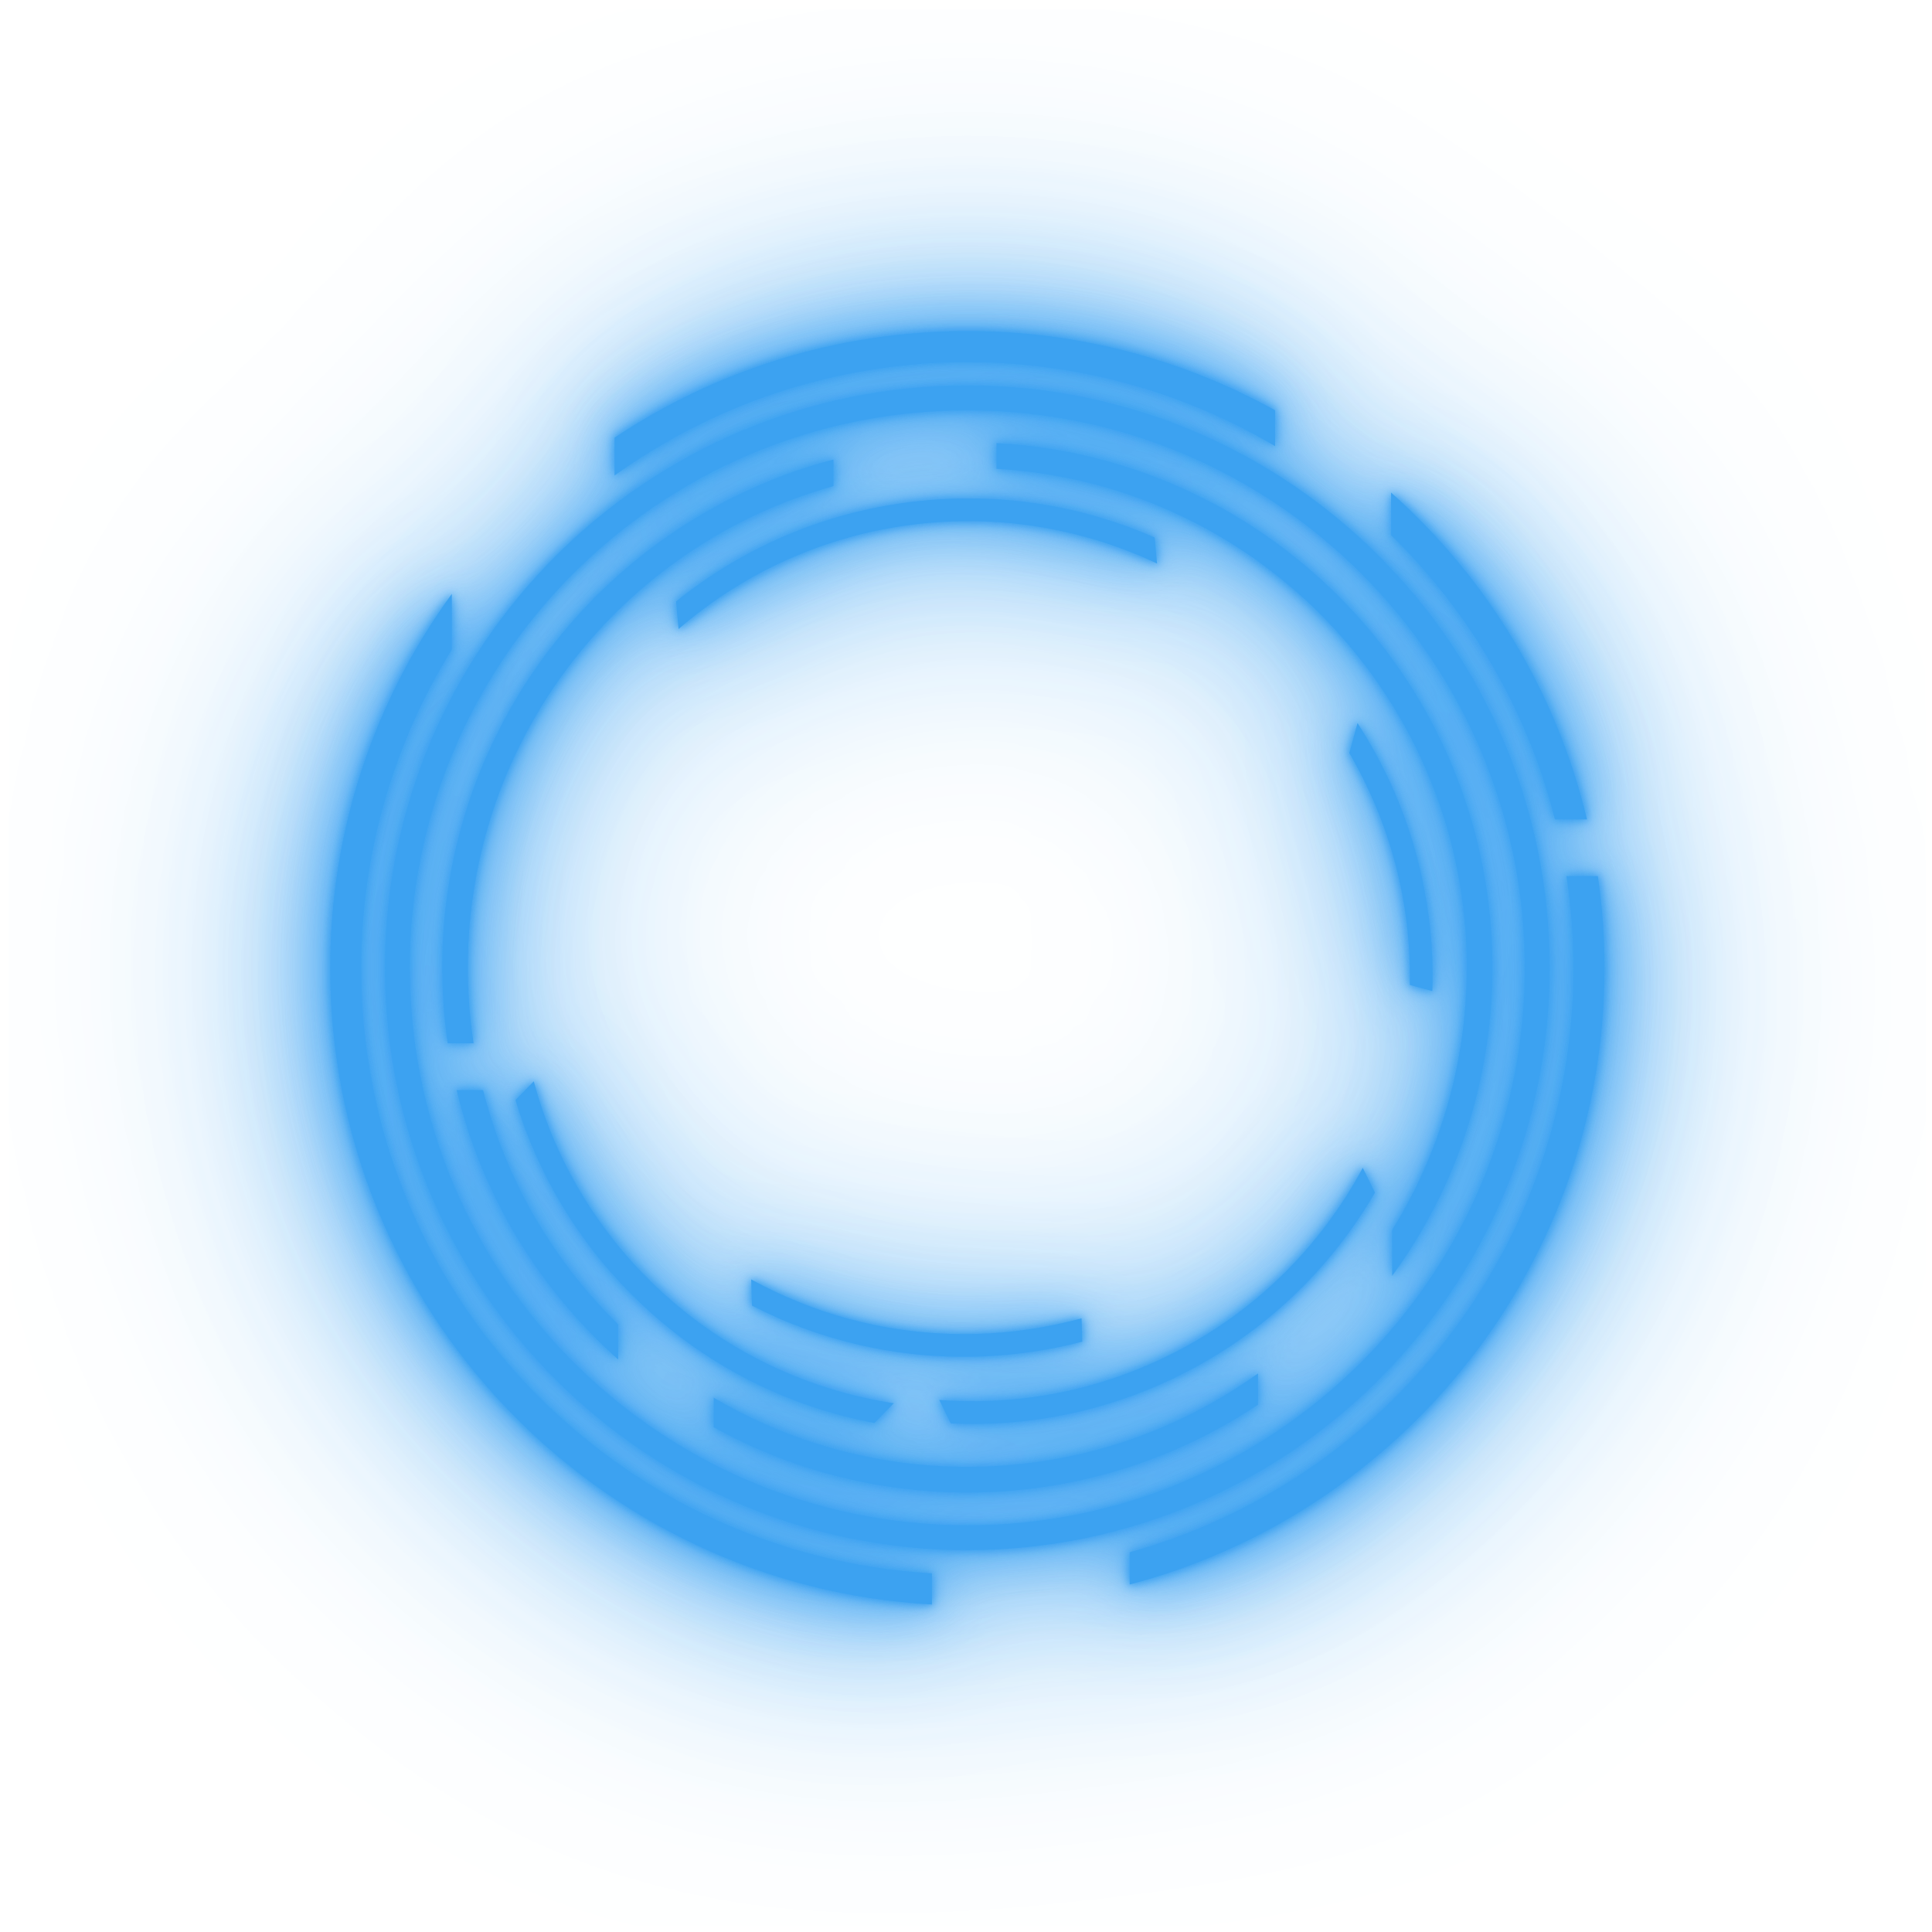
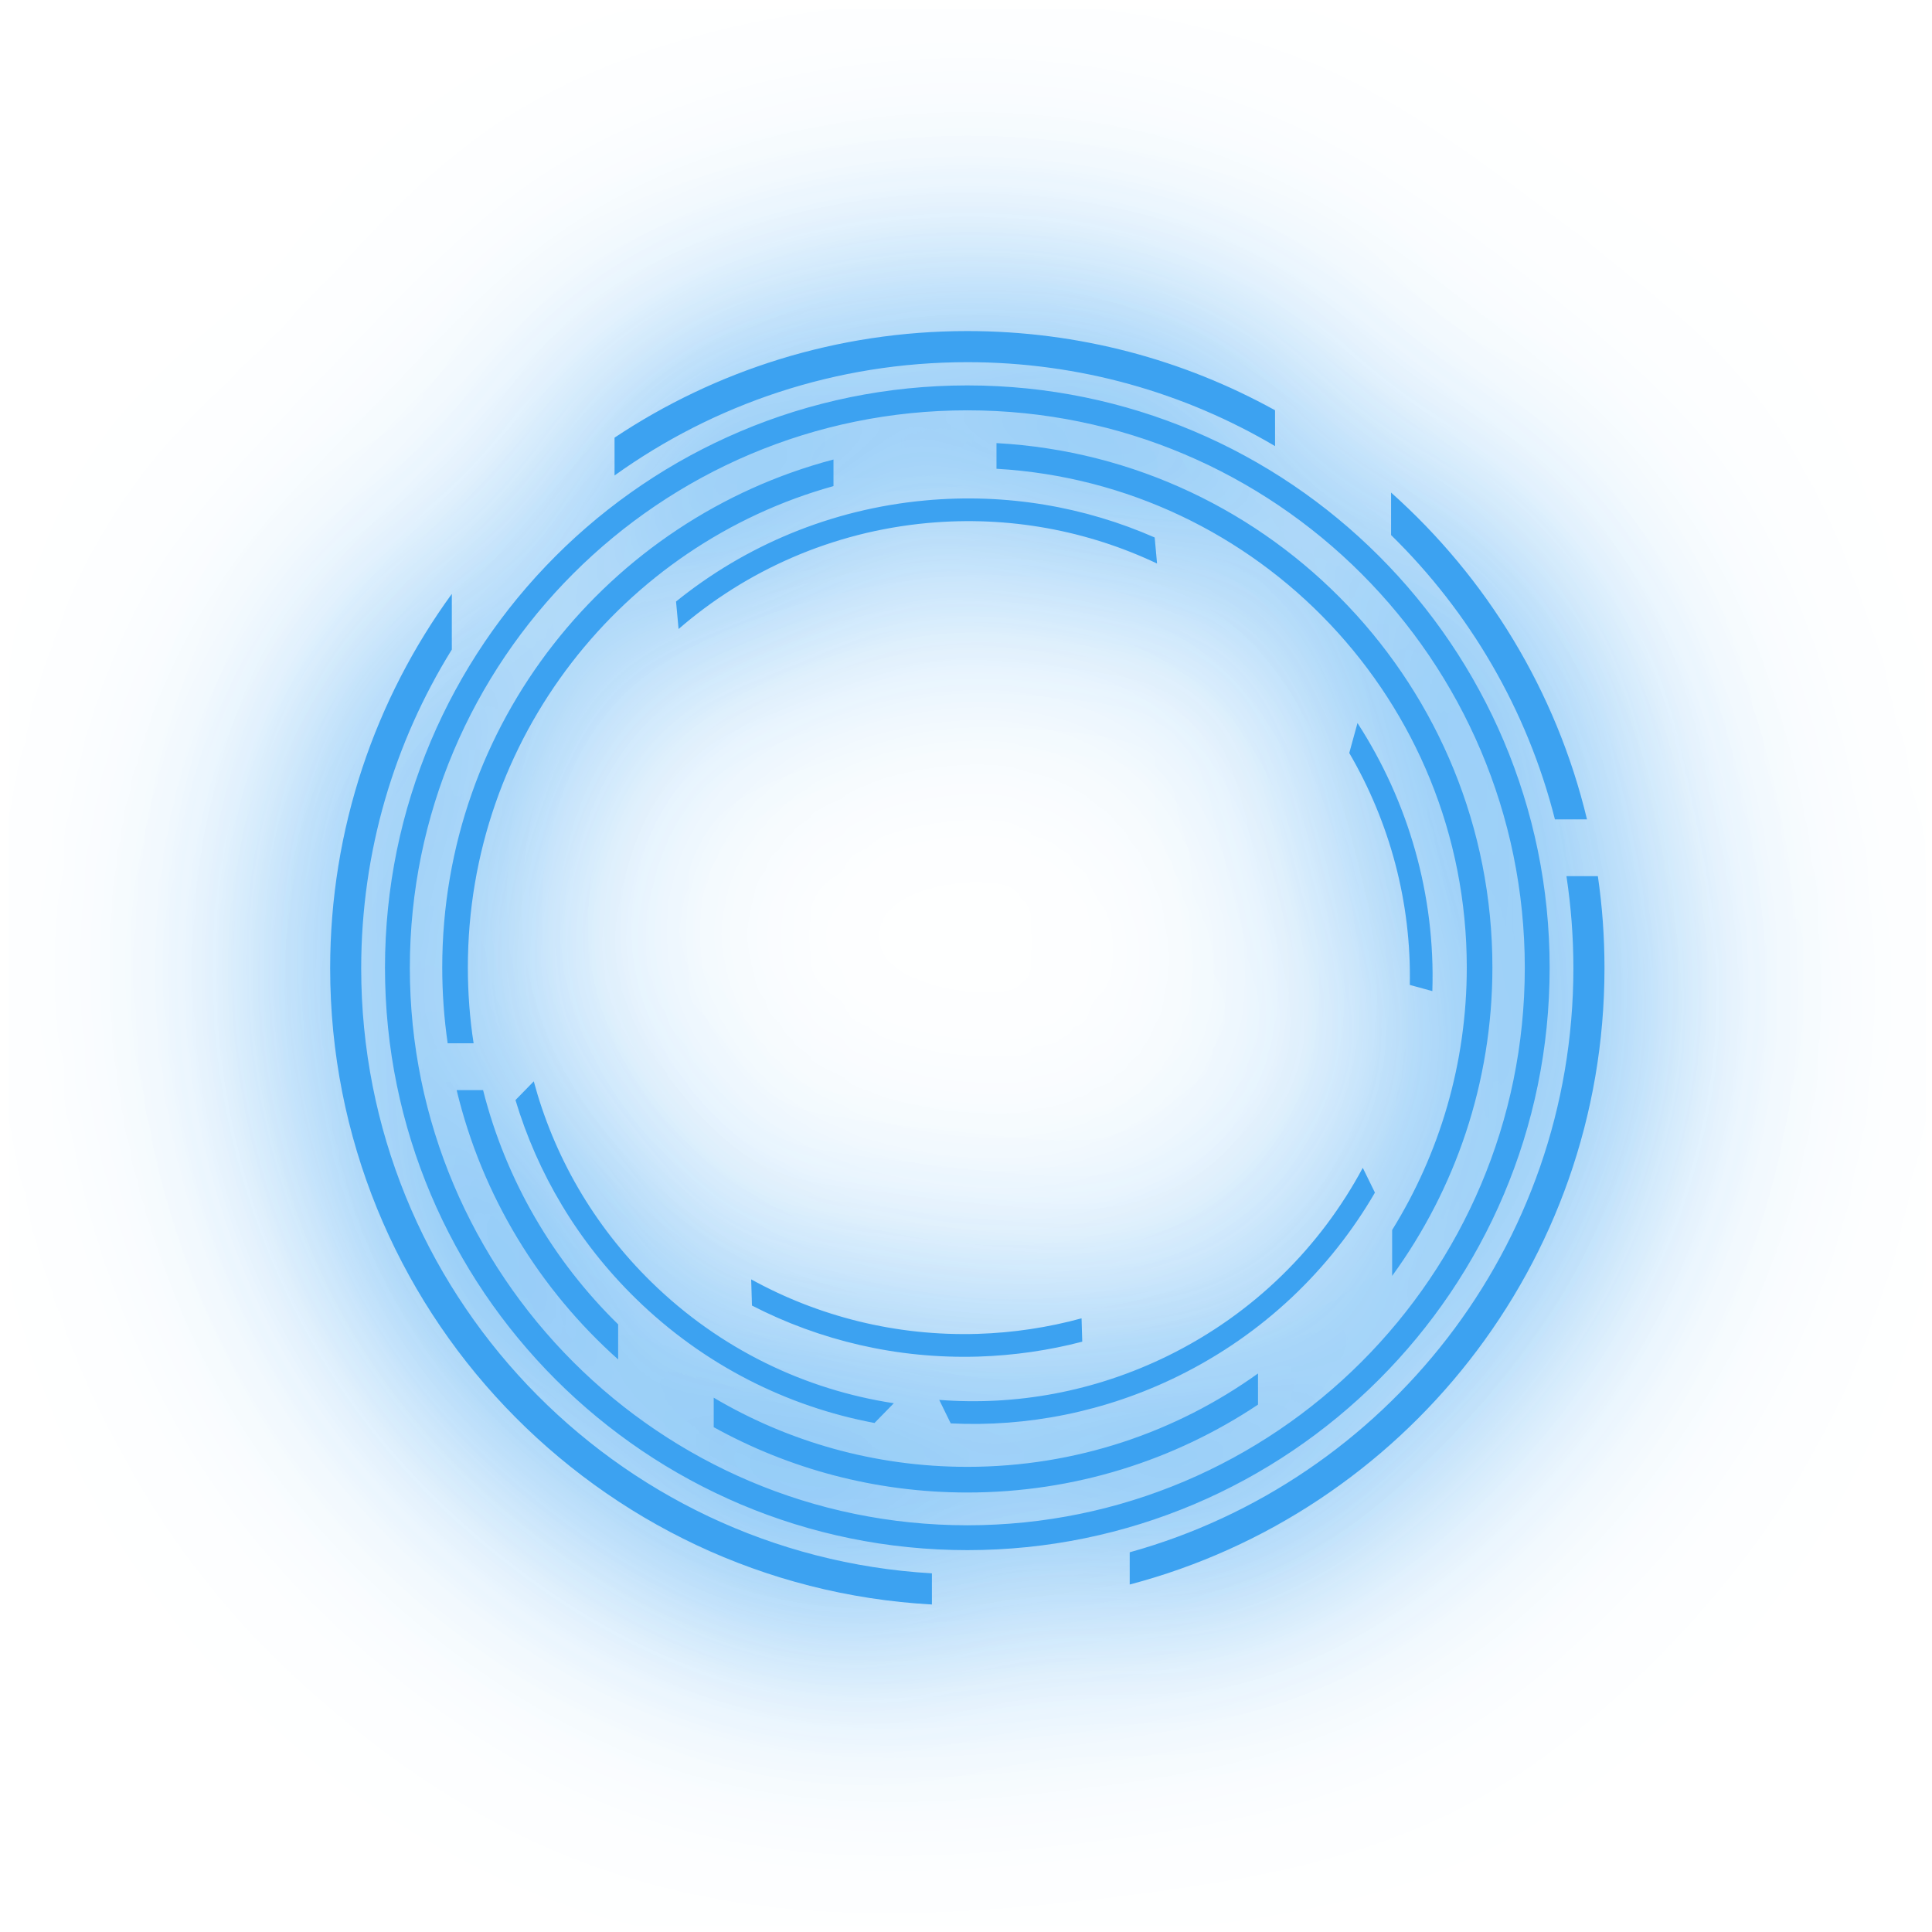
<svg xmlns="http://www.w3.org/2000/svg" width="187" height="187" viewBox="0 0 187 187" fill="none">
-   <g filter="url(#filter0_dddddd_679_184)">
+   <g filter="url(#filter0_dd_740_183)">
    <path fill-rule="evenodd" clip-rule="evenodd" d="M90.201 155.3C57.753 153.518 31.956 126.607 31.956 93.721C31.956 80.185 36.325 67.659 43.732 57.482V62.872C38.175 71.836 34.961 82.409 34.961 93.721C34.961 124.945 59.419 150.508 90.201 152.284V155.3ZM149.992 93.674C149.992 62.565 124.737 37.305 93.628 37.305C62.518 37.305 37.263 62.565 37.263 93.674C37.263 124.784 62.518 150.039 93.628 150.039C124.737 150.039 149.992 124.784 149.992 93.674ZM147.586 93.674C147.586 123.456 123.409 147.633 93.628 147.633C63.846 147.633 39.669 123.456 39.669 93.674C39.669 63.893 63.846 39.716 93.628 39.716C123.409 39.716 147.586 63.893 147.586 93.674ZM80.674 47.05C60.273 52.716 45.284 71.44 45.284 93.633C45.284 96.133 45.471 98.586 45.841 100.982H43.331C42.982 98.581 42.805 96.128 42.805 93.633C42.805 70.06 58.888 50.216 80.674 44.477V47.05ZM44.2 105.513H46.758C48.971 114.263 53.57 122.065 59.831 128.185V131.581C52.216 124.794 46.659 115.753 44.2 105.513ZM84.643 137.732C76.206 136.148 68.133 132.138 61.539 125.69C55.898 120.175 52.013 113.539 49.893 106.477L51.664 104.664C53.591 111.82 57.398 118.57 63.075 124.117C69.727 130.617 77.961 134.518 86.513 135.82L84.643 137.732ZM59.482 42.362C69.263 35.846 81.008 32.044 93.628 32.044C104.43 32.044 114.581 34.826 123.414 39.711V43.18C114.68 38.018 104.497 35.055 93.628 35.055C80.898 35.055 69.107 39.117 59.482 46.023V42.362ZM65.435 58.221C72.112 52.826 80.398 49.279 89.581 48.435C97.44 47.716 105.013 49.06 111.763 52.023L111.992 54.544C105.294 51.372 97.69 49.898 89.784 50.622C80.523 51.477 72.216 55.221 65.68 60.883L65.435 58.221ZM121.763 135.956C113.706 141.326 104.029 144.461 93.628 144.461C84.727 144.461 76.357 142.164 69.081 138.138V135.284C76.279 139.539 84.669 141.977 93.628 141.977C104.117 141.977 113.831 138.628 121.763 132.94V135.956ZM104.753 129.862C101.534 130.701 98.169 131.195 94.701 131.305C86.815 131.544 79.336 129.737 72.784 126.367L72.706 123.831C79.201 127.409 86.701 129.346 94.633 129.107C98.107 128.997 101.471 128.482 104.685 127.602L104.753 129.862ZM133.081 115.435C128.768 122.857 122.294 129.133 114.023 133.201C106.94 136.68 99.388 138.128 92.023 137.773L90.909 135.497C98.294 136.07 105.924 134.727 113.049 131.227C121.398 127.122 127.815 120.659 131.904 113.034L133.081 115.435ZM96.451 42.888C123.19 44.357 144.451 66.534 144.451 93.633C144.451 104.789 140.852 115.112 134.747 123.497L134.747 119.055C139.326 111.664 141.971 102.956 141.971 93.633C141.971 67.898 121.82 46.836 96.451 45.372V42.888ZM109.346 150.247C134.102 143.372 152.289 120.654 152.289 93.721C152.289 90.69 152.06 87.716 151.617 84.805H154.659C155.086 87.716 155.299 90.69 155.299 93.721C155.299 122.326 135.784 146.409 109.346 153.367V150.247ZM138.638 95.93L136.456 95.331C136.617 87.331 134.508 79.581 130.596 72.883L131.393 69.982C136.305 77.565 138.94 86.596 138.638 95.93ZM153.607 79.31H150.503C147.815 68.685 142.232 59.216 134.643 51.789V47.675C143.878 55.909 150.628 66.878 153.607 79.31Z" fill="#3CA2F1" />
  </g>
  <defs>
-     <filter id="filter0_dddddd_679_184" x="0.873" y="0.962" width="185.509" height="185.42" filterUnits="userSpaceOnUse" color-interpolation-filters="sRGB">
+     <filter id="filter0_dd_740_183" x="0.873" y="0.962" width="185.509" height="185.42" filterUnits="userSpaceOnUse" color-interpolation-filters="sRGB">
      <feFlood flood-opacity="0" result="BackgroundImageFix" />
-       <feColorMatrix in="SourceAlpha" type="matrix" values="0 0 0 0 0 0 0 0 0 0 0 0 0 0 0 0 0 0 127 0" result="hardAlpha" />
-       <feOffset />
-       <feGaussianBlur stdDeviation="0.37" />
-       <feColorMatrix type="matrix" values="0 0 0 0 0.235 0 0 0 0 0.635 0 0 0 0 0.945 0 0 0 1 0" />
-       <feBlend mode="normal" in2="BackgroundImageFix" result="effect1_dropShadow_679_184" />
-       <feColorMatrix in="SourceAlpha" type="matrix" values="0 0 0 0 0 0 0 0 0 0 0 0 0 0 0 0 0 0 127 0" result="hardAlpha" />
-       <feOffset />
-       <feGaussianBlur stdDeviation="0.74" />
-       <feColorMatrix type="matrix" values="0 0 0 0 0.235 0 0 0 0 0.635 0 0 0 0 0.945 0 0 0 1 0" />
-       <feBlend mode="normal" in2="effect1_dropShadow_679_184" result="effect2_dropShadow_679_184" />
-       <feColorMatrix in="SourceAlpha" type="matrix" values="0 0 0 0 0 0 0 0 0 0 0 0 0 0 0 0 0 0 127 0" result="hardAlpha" />
-       <feOffset />
-       <feGaussianBlur stdDeviation="2.59" />
-       <feColorMatrix type="matrix" values="0 0 0 0 0.235 0 0 0 0 0.635 0 0 0 0 0.945 0 0 0 1 0" />
-       <feBlend mode="normal" in2="effect2_dropShadow_679_184" result="effect3_dropShadow_679_184" />
-       <feColorMatrix in="SourceAlpha" type="matrix" values="0 0 0 0 0 0 0 0 0 0 0 0 0 0 0 0 0 0 127 0" result="hardAlpha" />
-       <feOffset />
-       <feGaussianBlur stdDeviation="5.18" />
-       <feColorMatrix type="matrix" values="0 0 0 0 0.235 0 0 0 0 0.635 0 0 0 0 0.945 0 0 0 1 0" />
-       <feBlend mode="normal" in2="effect3_dropShadow_679_184" result="effect4_dropShadow_679_184" />
      <feColorMatrix in="SourceAlpha" type="matrix" values="0 0 0 0 0 0 0 0 0 0 0 0 0 0 0 0 0 0 127 0" result="hardAlpha" />
      <feOffset />
      <feGaussianBlur stdDeviation="8.881" />
      <feColorMatrix type="matrix" values="0 0 0 0 0.235 0 0 0 0 0.635 0 0 0 0 0.945 0 0 0 1 0" />
-       <feBlend mode="normal" in2="effect4_dropShadow_679_184" result="effect5_dropShadow_679_184" />
+       <feBlend mode="normal" in2="BackgroundImageFix" result="effect1_dropShadow_740_183" />
      <feColorMatrix in="SourceAlpha" type="matrix" values="0 0 0 0 0 0 0 0 0 0 0 0 0 0 0 0 0 0 127 0" result="hardAlpha" />
      <feOffset />
      <feGaussianBlur stdDeviation="15.541" />
      <feColorMatrix type="matrix" values="0 0 0 0 0.235 0 0 0 0 0.635 0 0 0 0 0.945 0 0 0 1 0" />
-       <feBlend mode="normal" in2="effect5_dropShadow_679_184" result="effect6_dropShadow_679_184" />
-       <feBlend mode="normal" in="SourceGraphic" in2="effect6_dropShadow_679_184" result="shape" />
+       <feBlend mode="normal" in2="effect1_dropShadow_740_183" result="effect2_dropShadow_740_183" />
+       <feBlend mode="normal" in="SourceGraphic" in2="effect2_dropShadow_740_183" result="shape" />
    </filter>
  </defs>
</svg>
